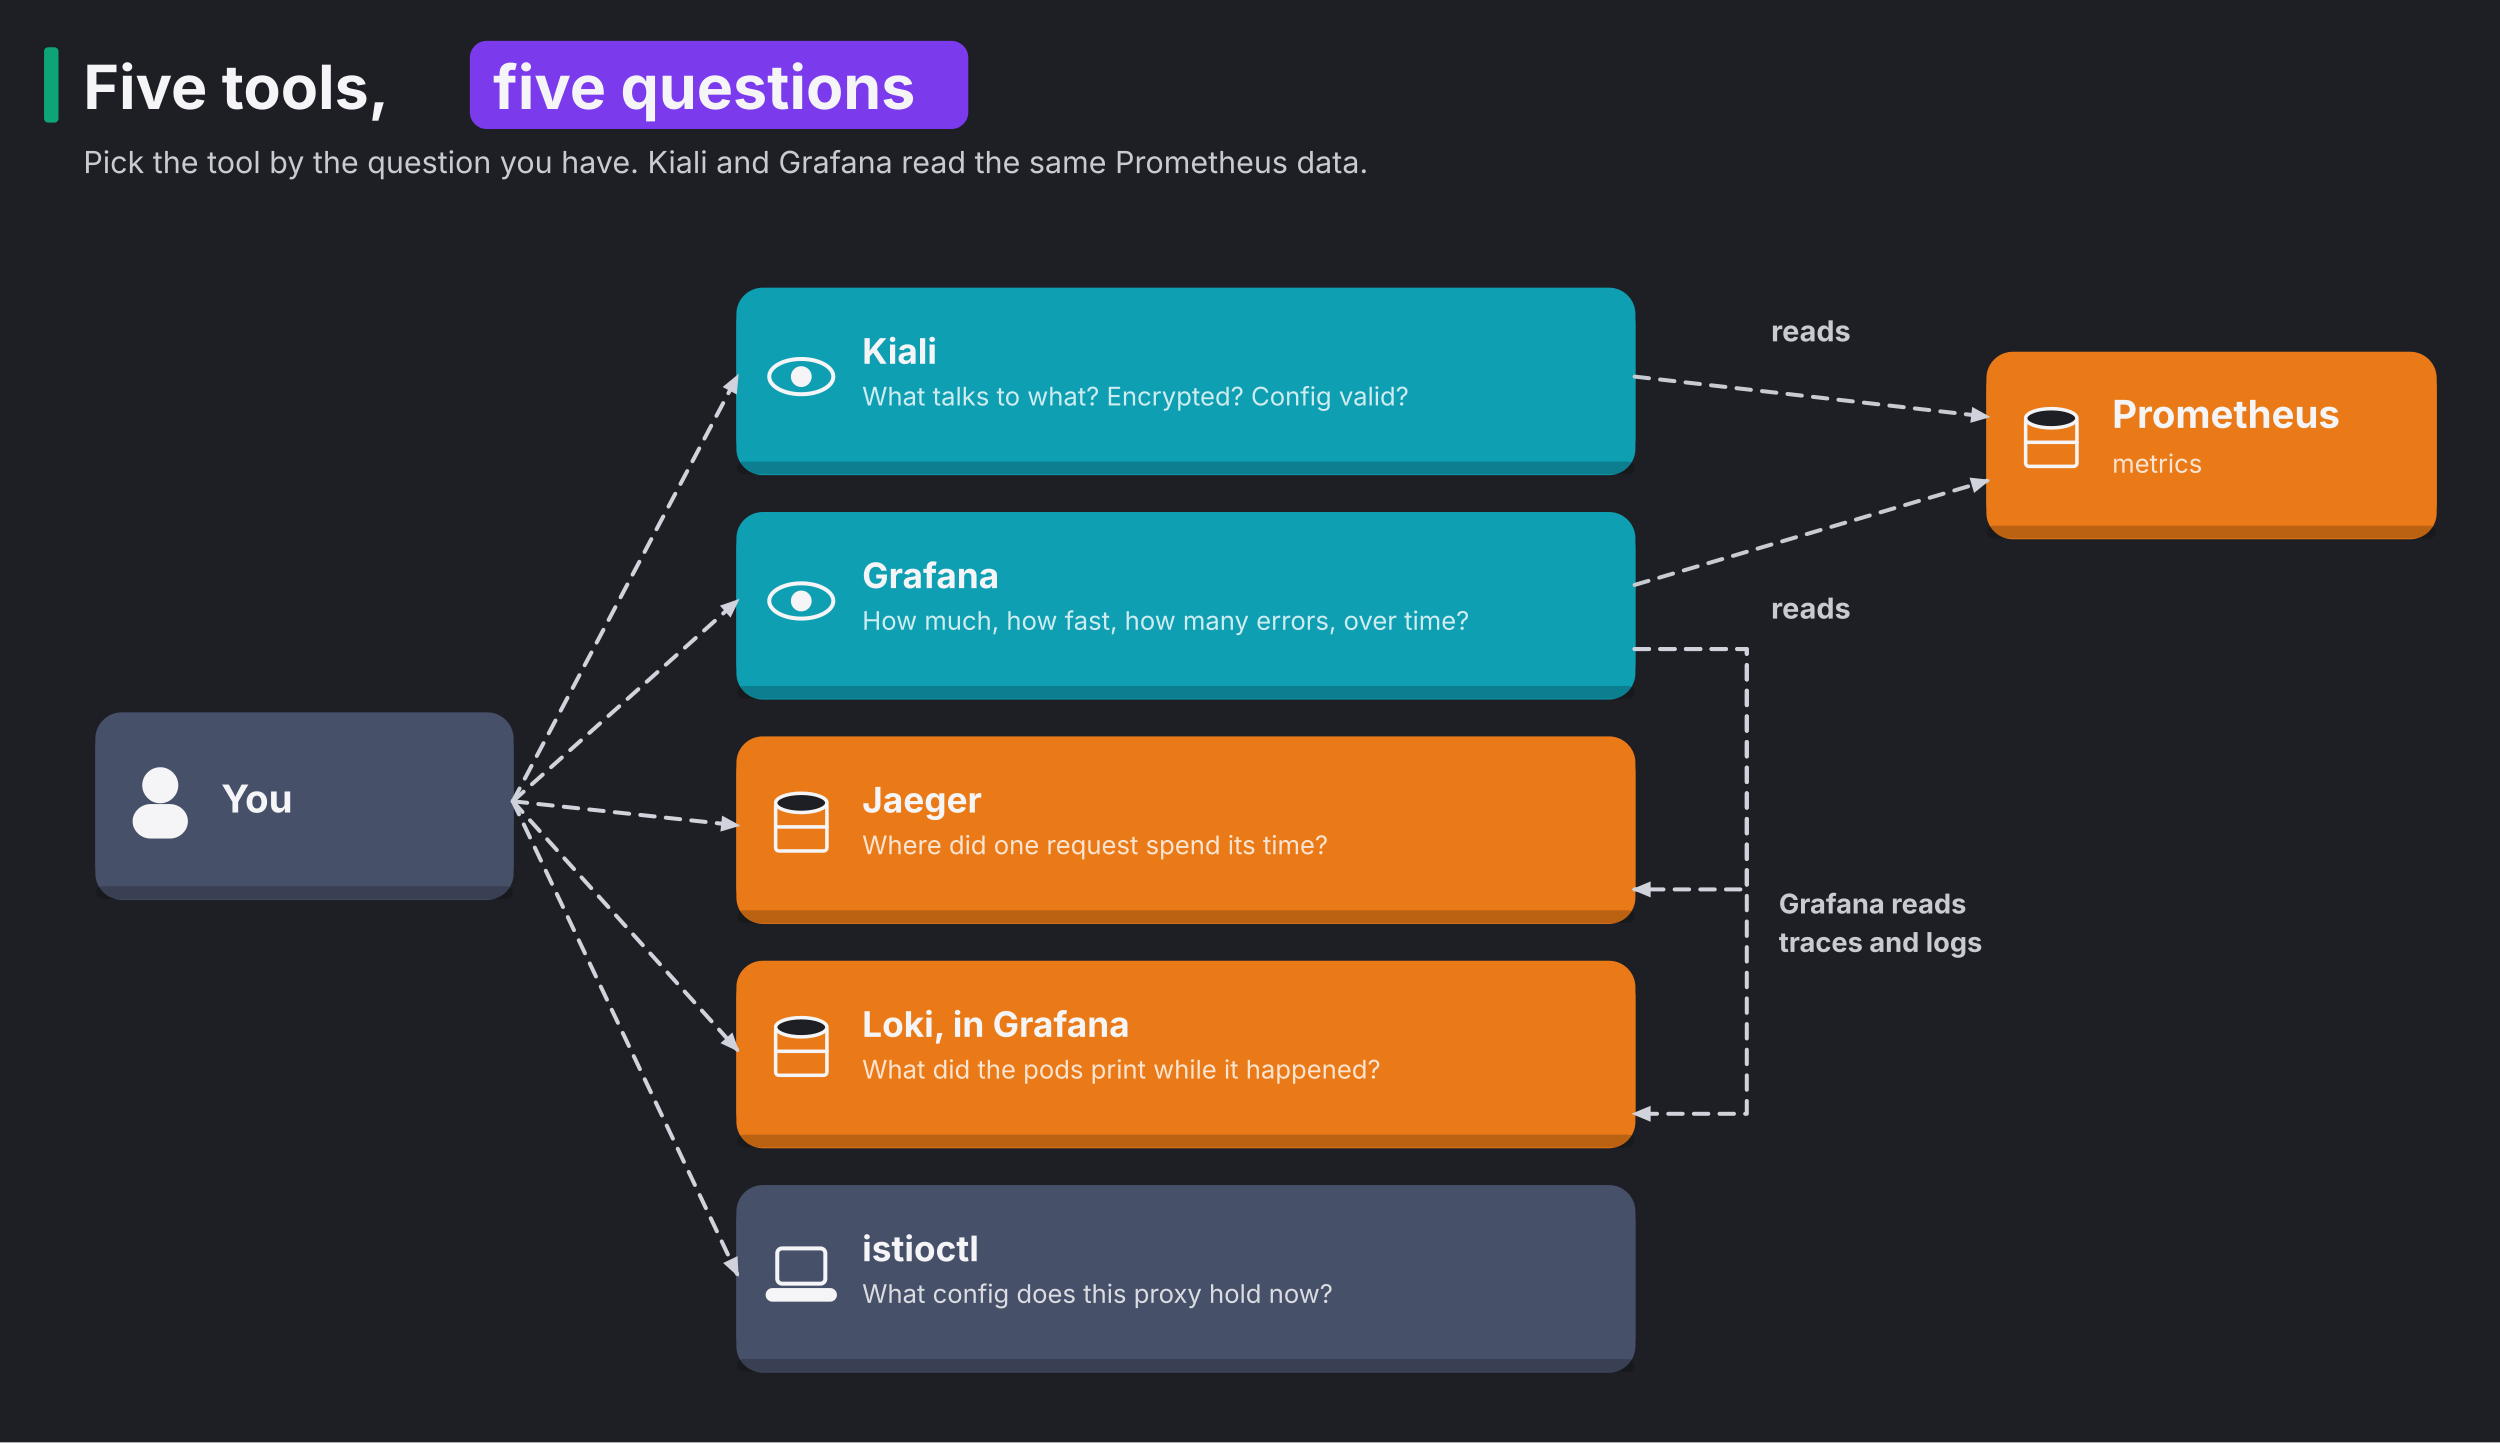
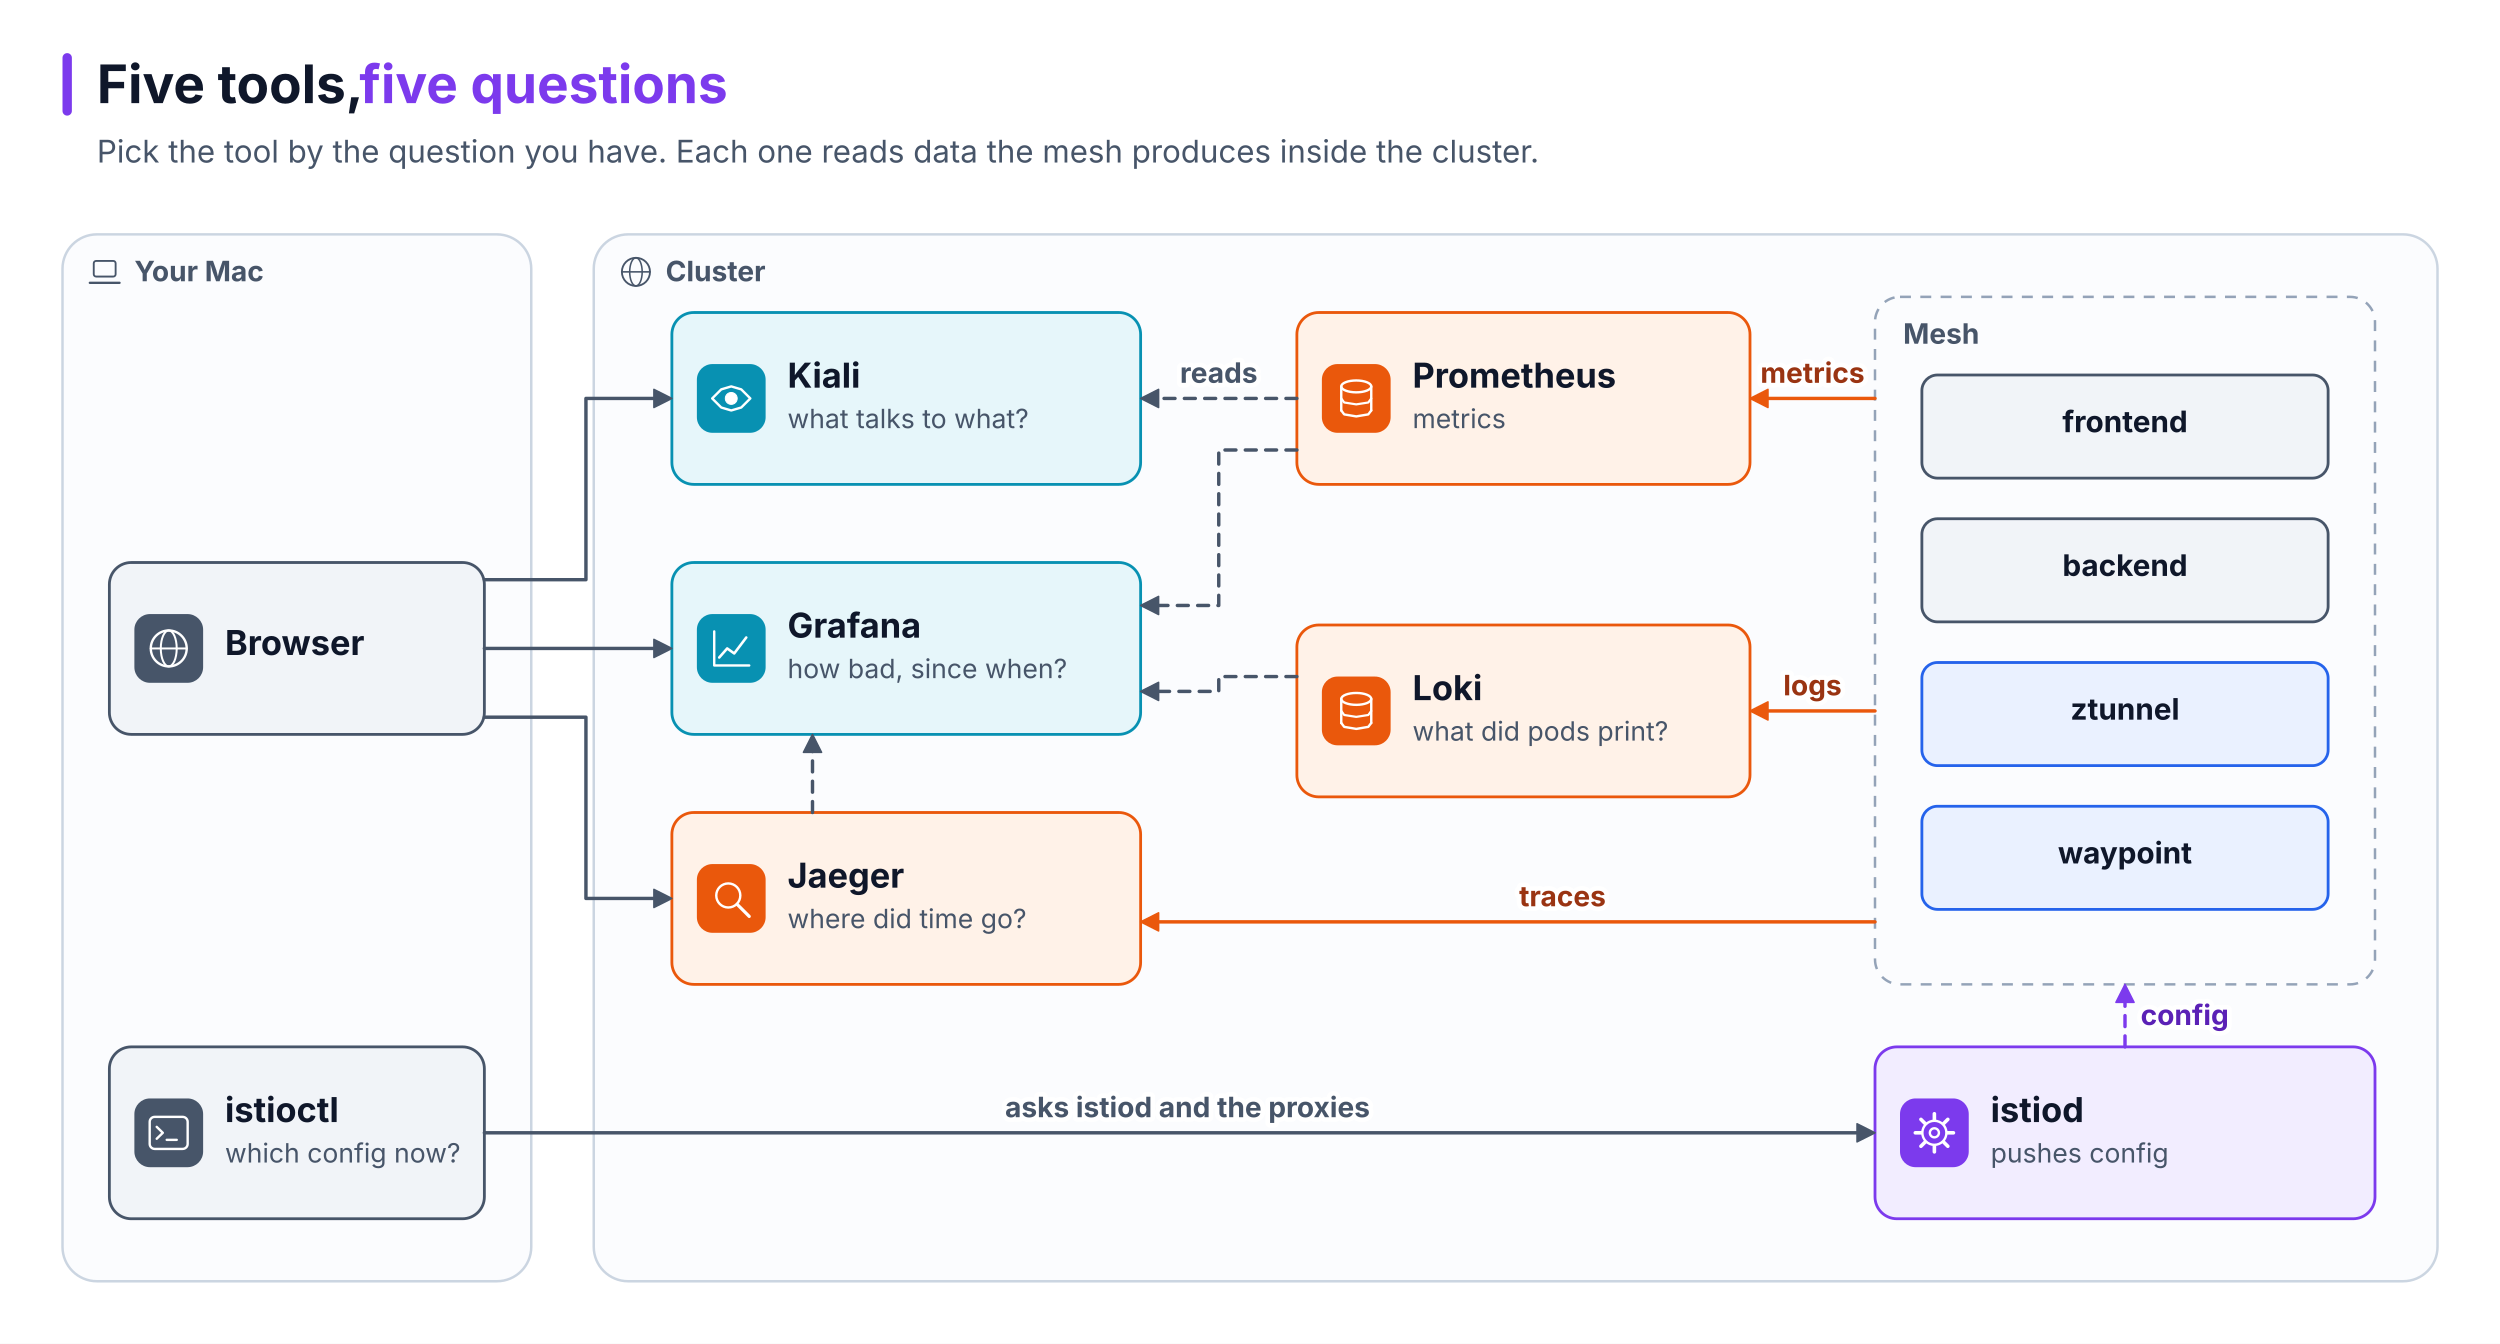
- <svg xmlns="http://www.w3.org/2000/svg" width="1560" height="900" viewBox="0 0 1560 900" font-family="Inter, -apple-system, 'Segoe UI', Helvetica, Arial, sans-serif">
-   <rect width="1560" height="900" fill="#1e1f24" />
-   <defs>
-     <marker id="h" markerWidth="12" markerHeight="10" refX="10" refY="5" orient="auto" markerUnits="userSpaceOnUse">
-       <path d="M0,0 L12,5 L0,10 z" fill="#d0d3dc" />
-     </marker>
-   </defs>
-   <rect x="28.0" y="30.0" width="8.0" height="46.0" rx="2" fill="#0ea47a" stroke="#0ea47a" stroke-width="1" />
-   <text x="52.0" y="68.0" font-size="38" fill="#f5f5f7" font-weight="700" text-anchor="start">Five tools,</text>
-   <rect x="293.7" y="26.0" width="310.0" height="54.0" rx="10" fill="#7c3aed" stroke="#7c3aed" stroke-width="1" />
-   <text x="307.7" y="68.0" font-size="38" fill="#f5f5f7" font-weight="700" text-anchor="start">five questions</text>
-   <text x="52.0" y="108.0" font-size="19" fill="#c9cbd3" text-anchor="start">Pick the tool by the question you have. Kiali and Grafana read the same Prometheus data.</text>
-   <rect x="60.0" y="451.0" width="260.0" height="110.0" rx="16" fill="#475069" stroke="#475069" stroke-width="1" />
-   <rect x="60.0" y="445.0" width="260.0" height="110.0" rx="16" fill="#475069" stroke="#475069" stroke-width="1" />
-   <rect x="60.0" y="553.0" width="260.0" height="8.0" rx="4" fill="#00000033" stroke="#00000033" stroke-width="0" />
-   <ellipse cx="100.0" cy="490.0" rx="10" ry="10" fill="#f5f5f7" stroke="#f5f5f7" stroke-width="2.5" />
-   <rect x="84.0" y="503.0" width="32.0" height="19.0" rx="10" fill="#f5f5f7" stroke="#f5f5f7" stroke-width="2.5" />
-   <text x="138.0" y="507.0" font-size="24" fill="#f5f5f7" font-weight="700" text-anchor="start">You</text>
-   <rect x="460.0" y="186.0" width="560.0" height="110.0" rx="16" fill="#0e9fb3" stroke="#0e9fb3" stroke-width="1" />
-   <rect x="460.0" y="180.0" width="560.0" height="110.0" rx="16" fill="#0e9fb3" stroke="#0e9fb3" stroke-width="1" />
-   <rect x="460.0" y="288.0" width="560.0" height="8.0" rx="4" fill="#00000033" stroke="#00000033" stroke-width="0" />
-   <ellipse cx="500.0" cy="235.0" rx="20" ry="11" fill="none" stroke="#f5f5f7" stroke-width="2.5" />
-   <ellipse cx="500.0" cy="235.0" rx="6" ry="6" fill="#f5f5f7" stroke="#f5f5f7" stroke-width="1" />
-   <text x="538.0" y="227.0" font-size="22" fill="#f5f5f7" font-weight="700" text-anchor="start">Kiali</text>
-   <text x="538.0" y="253.0" font-size="16" fill="#ffffffcc" text-anchor="start">What talks to what? Encrypted? Config valid?</text>
-   <polyline points="320.0,500.0 460.0,235.0" fill="none" stroke="#d0d3dc" stroke-width="2.5" stroke-linecap="round" stroke-linejoin="round" stroke-dasharray="9 7" marker-end="url(#h)" />
-   <rect x="460.0" y="326.0" width="560.0" height="110.0" rx="16" fill="#0e9fb3" stroke="#0e9fb3" stroke-width="1" />
-   <rect x="460.0" y="320.0" width="560.0" height="110.0" rx="16" fill="#0e9fb3" stroke="#0e9fb3" stroke-width="1" />
-   <rect x="460.0" y="428.0" width="560.0" height="8.0" rx="4" fill="#00000033" stroke="#00000033" stroke-width="0" />
-   <ellipse cx="500.0" cy="375.0" rx="20" ry="11" fill="none" stroke="#f5f5f7" stroke-width="2.5" />
-   <ellipse cx="500.0" cy="375.0" rx="6" ry="6" fill="#f5f5f7" stroke="#f5f5f7" stroke-width="1" />
-   <text x="538.0" y="367.0" font-size="22" fill="#f5f5f7" font-weight="700" text-anchor="start">Grafana</text>
-   <text x="538.0" y="393.0" font-size="16" fill="#ffffffcc" text-anchor="start">How much, how fast, how many errors, over time?</text>
-   <polyline points="320.0,500.0 460.0,375.0" fill="none" stroke="#d0d3dc" stroke-width="2.5" stroke-linecap="round" stroke-linejoin="round" stroke-dasharray="9 7" marker-end="url(#h)" />
-   <rect x="460.0" y="466.0" width="560.0" height="110.0" rx="16" fill="#ea7a17" stroke="#ea7a17" stroke-width="1" />
-   <rect x="460.0" y="460.0" width="560.0" height="110.0" rx="16" fill="#ea7a17" stroke="#ea7a17" stroke-width="1" />
-   <rect x="460.0" y="568.0" width="560.0" height="8.0" rx="4" fill="#00000033" stroke="#00000033" stroke-width="0" />
-   <rect x="484.0" y="501.0" width="32.0" height="30.0" rx="2" fill="none" stroke="#f5f5f7" stroke-width="2.2" />
-   <ellipse cx="500.0" cy="501.0" rx="16" ry="6" fill="#1e1f24" stroke="#f5f5f7" stroke-width="2.2" />
-   <polyline points="484.0,516.0 516.0,516.0" fill="none" stroke="#f5f5f7" stroke-width="2.2" stroke-linecap="round" stroke-linejoin="round" />
-   <text x="538.0" y="507.0" font-size="22" fill="#f5f5f7" font-weight="700" text-anchor="start">Jaeger</text>
-   <text x="538.0" y="533.0" font-size="16" fill="#ffffffcc" text-anchor="start">Where did one request spend its time?</text>
-   <polyline points="320.0,500.0 460.0,515.0" fill="none" stroke="#d0d3dc" stroke-width="2.5" stroke-linecap="round" stroke-linejoin="round" stroke-dasharray="9 7" marker-end="url(#h)" />
-   <rect x="460.0" y="606.0" width="560.0" height="110.0" rx="16" fill="#ea7a17" stroke="#ea7a17" stroke-width="1" />
-   <rect x="460.0" y="600.0" width="560.0" height="110.0" rx="16" fill="#ea7a17" stroke="#ea7a17" stroke-width="1" />
-   <rect x="460.0" y="708.0" width="560.0" height="8.0" rx="4" fill="#00000033" stroke="#00000033" stroke-width="0" />
-   <rect x="484.0" y="641.0" width="32.0" height="30.0" rx="2" fill="none" stroke="#f5f5f7" stroke-width="2.2" />
-   <ellipse cx="500.0" cy="641.0" rx="16" ry="6" fill="#1e1f24" stroke="#f5f5f7" stroke-width="2.2" />
-   <polyline points="484.0,656.0 516.0,656.0" fill="none" stroke="#f5f5f7" stroke-width="2.2" stroke-linecap="round" stroke-linejoin="round" />
-   <text x="538.0" y="647.0" font-size="22" fill="#f5f5f7" font-weight="700" text-anchor="start">Loki, in Grafana</text>
-   <text x="538.0" y="673.0" font-size="16" fill="#ffffffcc" text-anchor="start">What did the pods print while it happened?</text>
-   <polyline points="320.0,500.0 460.0,655.0" fill="none" stroke="#d0d3dc" stroke-width="2.5" stroke-linecap="round" stroke-linejoin="round" stroke-dasharray="9 7" marker-end="url(#h)" />
-   <rect x="460.0" y="746.0" width="560.0" height="110.0" rx="16" fill="#475069" stroke="#475069" stroke-width="1" />
-   <rect x="460.0" y="740.0" width="560.0" height="110.0" rx="16" fill="#475069" stroke="#475069" stroke-width="1" />
-   <rect x="460.0" y="848.0" width="560.0" height="8.0" rx="4" fill="#00000033" stroke="#00000033" stroke-width="0" />
-   <rect x="485.0" y="779.0" width="30.0" height="22.0" rx="3" fill="none" stroke="#f5f5f7" stroke-width="2.5" />
-   <rect x="479.0" y="805.0" width="42.0" height="6.0" rx="3" fill="#f5f5f7" stroke="#f5f5f7" stroke-width="2.5" />
-   <text x="538.0" y="787.0" font-size="22" fill="#f5f5f7" font-weight="700" text-anchor="start">istioctl</text>
-   <text x="538.0" y="813.0" font-size="16" fill="#ffffffcc" text-anchor="start">What config does this proxy hold now?</text>
-   <polyline points="320.0,500.0 460.0,795.0" fill="none" stroke="#d0d3dc" stroke-width="2.5" stroke-linecap="round" stroke-linejoin="round" stroke-dasharray="9 7" marker-end="url(#h)" />
-   <rect x="1240.0" y="226.0" width="280.0" height="110.0" rx="16" fill="#ea7a17" stroke="#ea7a17" stroke-width="1" />
-   <rect x="1240.0" y="220.0" width="280.0" height="110.0" rx="16" fill="#ea7a17" stroke="#ea7a17" stroke-width="1" />
-   <rect x="1240.0" y="328.0" width="280.0" height="8.0" rx="4" fill="#00000033" stroke="#00000033" stroke-width="0" />
-   <rect x="1264.0" y="261.0" width="32.0" height="30.0" rx="2" fill="none" stroke="#f5f5f7" stroke-width="2.2" />
-   <ellipse cx="1280.0" cy="261.0" rx="16" ry="6" fill="#1e1f24" stroke="#f5f5f7" stroke-width="2.2" />
-   <polyline points="1264.0,276.0 1296.0,276.0" fill="none" stroke="#f5f5f7" stroke-width="2.2" stroke-linecap="round" stroke-linejoin="round" />
-   <text x="1318.0" y="267.0" font-size="24" fill="#f5f5f7" font-weight="700" text-anchor="start">Prometheus</text>
-   <text x="1318.0" y="295.0" font-size="16" fill="#ffffffcc" text-anchor="start">metrics</text>
-   <polyline points="1020.0,235.0 1240.0,260.0" fill="none" stroke="#c9cbd3" stroke-width="2.5" stroke-linecap="round" stroke-linejoin="round" stroke-dasharray="9 7" marker-end="url(#h)" />
-   <text x="1130.0" y="213.0" font-size="18" fill="#c9cbd3" font-weight="700" text-anchor="middle">reads</text>
-   <polyline points="1020.0,365.0 1240.0,300.0" fill="none" stroke="#c9cbd3" stroke-width="2.5" stroke-linecap="round" stroke-linejoin="round" stroke-dasharray="9 7" marker-end="url(#h)" />
-   <text x="1130.0" y="386.0" font-size="18" fill="#c9cbd3" font-weight="700" text-anchor="middle">reads</text>
-   <polyline points="1020.0,405.0 1090.0,405.0 1090.0,555.0 1020.0,555.0" fill="none" stroke="#d0d3dc" stroke-width="2.5" stroke-linecap="round" stroke-linejoin="round" stroke-dasharray="9 7" marker-end="url(#h)" />
-   <polyline points="1020.0,405.0 1090.0,405.0 1090.0,695.0 1020.0,695.0" fill="none" stroke="#d0d3dc" stroke-width="2.5" stroke-linecap="round" stroke-linejoin="round" stroke-dasharray="9 7" marker-end="url(#h)" />
-   <text x="1110.0" y="570.0" font-size="17" fill="#c9cbd3" font-weight="700" text-anchor="start">Grafana reads</text>
-   <text x="1110.0" y="594.0" font-size="17" fill="#c9cbd3" font-weight="700" text-anchor="start">traces and logs</text>
+ <svg xmlns="http://www.w3.org/2000/svg" width="1600" height="860" viewBox="0 0 1600 860" font-family="Inter, -apple-system, 'Segoe UI', Helvetica, Arial, sans-serif">
+   <rect width="1600" height="860" fill="#ffffff" />
+   <rect x="40.0" y="34.0" width="6.0" height="40.0" rx="3.0" fill="#7c3aed" stroke="none" />
+   <text x="62.0" y="66.0" font-size="34.0" fill="#0f172a" font-weight="700" text-anchor="start">Five tools,</text>
+   <text x="230.0" y="66.0" font-size="34.0" fill="#7c3aed" font-weight="700" text-anchor="start">five questions</text>
+   <text x="62.0" y="104.0" font-size="20.0" fill="#475569" text-anchor="start">Pick the tool by the question you have. Each one reads data the mesh produces inside the cluster.</text>
+   <rect x="40.0" y="150.0" width="300.0" height="670.0" rx="22.0" fill="#fbfcfe" stroke="#cbd5e1" stroke-width="1.6" />
+   <rect x="60.0" y="167.0" width="14.0" height="10.0" rx="1.5" fill="none" stroke="#475569" stroke-width="1.2" />
+   <polyline points="57.5,181.0 76.5,181.0" fill="none" stroke="#475569" stroke-width="1.50" stroke-linecap="round" stroke-linejoin="round" />
+   <text x="86.0" y="180.0" font-size="18.0" fill="#475569" font-weight="700" text-anchor="start">Your Mac</text>
+   <rect x="70.0" y="360.0" width="240.0" height="110.0" rx="14.0" fill="#f1f4f8" stroke="#475569" stroke-width="1.8" />
+   <rect x="86.0" y="393.0" width="44.0" height="44.0" rx="10.0" fill="#475569" stroke="none" />
+   <ellipse cx="108.0" cy="415.0" rx="11.5" ry="11.5" fill="none" stroke="#ffffff" stroke-width="1.54" />
+   <ellipse cx="108.0" cy="415.0" rx="5.1" ry="11.5" fill="none" stroke="#ffffff" stroke-width="1.28" />
+   <polyline points="96.5,415.0 119.5,415.0" fill="none" stroke="#ffffff" stroke-width="1.28" stroke-linecap="round" stroke-linejoin="round" />
+   <text x="144.0" y="419.2" font-size="22.0" fill="#0f172a" font-weight="700" text-anchor="start">Browser</text>
+   <rect x="70.0" y="670.0" width="240.0" height="110.0" rx="14.0" fill="#f1f4f8" stroke="#475569" stroke-width="1.8" />
+   <rect x="86.0" y="703.0" width="44.0" height="44.0" rx="10.0" fill="#475569" stroke="none" />
+   <rect x="95.8" y="714.8" width="24.3" height="20.5" rx="3.2" fill="none" stroke="#ffffff" stroke-width="1.536" />
+   <polyline points="100.3,721.2 104.2,725.0 100.3,728.8" fill="none" stroke="#ffffff" stroke-width="1.54" stroke-linecap="round" stroke-linejoin="round" />
+   <polyline points="106.7,729.5 113.1,729.5" fill="none" stroke="#ffffff" stroke-width="1.54" stroke-linecap="round" stroke-linejoin="round" />
+   <text x="144.0" y="718.1" font-size="22.0" fill="#0f172a" font-weight="700" text-anchor="start">istioctl</text>
+   <text x="144.0" y="744.0" font-size="17.0" fill="#475569" text-anchor="start">which config now?</text>
+   <rect x="380.0" y="150.0" width="1180.0" height="670.0" rx="22.0" fill="#fbfcfe" stroke="#cbd5e1" stroke-width="1.6" />
+   <ellipse cx="407.0" cy="174.0" rx="9.0" ry="9.0" fill="none" stroke="#475569" stroke-width="1.20" />
+   <ellipse cx="407.0" cy="174.0" rx="4.0" ry="9.0" fill="none" stroke="#475569" stroke-width="1.00" />
+   <polyline points="398.0,174.0 416.0,174.0" fill="none" stroke="#475569" stroke-width="1.00" stroke-linecap="round" stroke-linejoin="round" />
+   <text x="426.0" y="180.0" font-size="18.0" fill="#475569" font-weight="700" text-anchor="start">Cluster</text>
+   <rect x="430.0" y="200.0" width="300.0" height="110.0" rx="14.0" fill="#e6f6fa" stroke="#0891b2" stroke-width="1.8" />
+   <rect x="446.0" y="233.0" width="44.0" height="44.0" rx="10.0" fill="#0891b2" stroke="none" />
+   <polyline points="455.8,255.0 461.6,249.2 468.0,247.3 474.4,249.2 480.2,255.0 474.4,260.8 468.0,262.7 461.6,260.8 455.8,255.0" fill="none" stroke="#ffffff" stroke-width="1.54" stroke-linecap="round" stroke-linejoin="round" />
+   <ellipse cx="468.0" cy="255.0" rx="3.8" ry="3.8" fill="#ffffff" stroke="#ffffff" stroke-width="0.64" />
+   <text x="504.0" y="248.1" font-size="22.0" fill="#0f172a" font-weight="700" text-anchor="start">Kiali</text>
+   <text x="504.0" y="274.0" font-size="17.0" fill="#475569" text-anchor="start">what talks to what?</text>
+   <rect x="430.0" y="360.0" width="300.0" height="110.0" rx="14.0" fill="#e6f6fa" stroke="#0891b2" stroke-width="1.8" />
+   <rect x="446.0" y="393.0" width="44.0" height="44.0" rx="10.0" fill="#0891b2" stroke="none" />
+   <polyline points="457.1,404.1 457.1,425.9 479.5,425.9" fill="none" stroke="#ffffff" stroke-width="1.54" stroke-linecap="round" stroke-linejoin="round" />
+   <polyline points="460.3,420.8 465.4,415.0 469.9,418.2 477.6,408.0" fill="none" stroke="#ffffff" stroke-width="1.66" stroke-linecap="round" stroke-linejoin="round" />
+   <text x="504.0" y="408.1" font-size="22.0" fill="#0f172a" font-weight="700" text-anchor="start">Grafana</text>
+   <text x="504.0" y="434.0" font-size="17.0" fill="#475569" text-anchor="start">how bad, since when?</text>
+   <rect x="430.0" y="520.0" width="300.0" height="110.0" rx="14.0" fill="#fff2e8" stroke="#ea580c" stroke-width="1.8" />
+   <rect x="446.0" y="553.0" width="44.0" height="44.0" rx="10.0" fill="#ea580c" stroke="none" />
+   <ellipse cx="466.1" cy="573.1" rx="7.7" ry="7.7" fill="none" stroke="#ffffff" stroke-width="1.54" />
+   <polyline points="471.8,578.8 479.5,586.5" fill="none" stroke="#ffffff" stroke-width="2.05" stroke-linecap="round" stroke-linejoin="round" />
+   <text x="504.0" y="568.1" font-size="22.0" fill="#0f172a" font-weight="700" text-anchor="start">Jaeger</text>
+   <text x="504.0" y="594.0" font-size="17.0" fill="#475569" text-anchor="start">where did time go?</text>
+   <rect x="830.0" y="200.0" width="290.0" height="110.0" rx="14.0" fill="#fff2e8" stroke="#ea580c" stroke-width="1.8" />
+   <rect x="846.0" y="233.0" width="44.0" height="44.0" rx="10.0" fill="#ea580c" stroke="none" />
+   <ellipse cx="868.0" cy="247.3" rx="9.6" ry="3.8" fill="none" stroke="#ffffff" stroke-width="1.54" />
+   <polyline points="858.4,247.3 858.4,262.7" fill="none" stroke="#ffffff" stroke-width="1.54" stroke-linecap="round" stroke-linejoin="round" />
+   <polyline points="877.6,247.3 877.6,262.7" fill="none" stroke="#ffffff" stroke-width="1.54" stroke-linecap="round" stroke-linejoin="round" />
+   <polyline points="858.4,262.7 860.3,265.2 868.0,266.5 875.7,265.2 877.6,262.7" fill="none" stroke="#ffffff" stroke-width="1.54" stroke-linecap="round" stroke-linejoin="round" />
+   <polyline points="858.4,255.0 860.3,257.6 868.0,258.8 875.7,257.6 877.6,255.0" fill="none" stroke="#ffffff" stroke-width="1.41" stroke-linecap="round" stroke-linejoin="round" />
+   <text x="904.0" y="248.1" font-size="22.0" fill="#0f172a" font-weight="700" text-anchor="start">Prometheus</text>
+   <text x="904.0" y="274.0" font-size="17.0" fill="#475569" text-anchor="start">metrics</text>
+   <rect x="830.0" y="400.0" width="290.0" height="110.0" rx="14.0" fill="#fff2e8" stroke="#ea580c" stroke-width="1.8" />
+   <rect x="846.0" y="433.0" width="44.0" height="44.0" rx="10.0" fill="#ea580c" stroke="none" />
+   <ellipse cx="868.0" cy="447.3" rx="9.6" ry="3.8" fill="none" stroke="#ffffff" stroke-width="1.54" />
+   <polyline points="858.4,447.3 858.4,462.7" fill="none" stroke="#ffffff" stroke-width="1.54" stroke-linecap="round" stroke-linejoin="round" />
+   <polyline points="877.6,447.3 877.6,462.7" fill="none" stroke="#ffffff" stroke-width="1.54" stroke-linecap="round" stroke-linejoin="round" />
+   <polyline points="858.4,462.7 860.3,465.2 868.0,466.5 875.7,465.2 877.6,462.7" fill="none" stroke="#ffffff" stroke-width="1.54" stroke-linecap="round" stroke-linejoin="round" />
+   <polyline points="858.4,455.0 860.3,457.6 868.0,458.8 875.7,457.6 877.6,455.0" fill="none" stroke="#ffffff" stroke-width="1.41" stroke-linecap="round" stroke-linejoin="round" />
+   <text x="904.0" y="448.1" font-size="22.0" fill="#0f172a" font-weight="700" text-anchor="start">Loki</text>
+   <text x="904.0" y="474.0" font-size="17.0" fill="#475569" text-anchor="start">what did pods print?</text>
+   <rect x="1200.0" y="190.0" width="320.0" height="440.0" rx="16.0" fill="none" stroke="#94a3b8" stroke-width="1.6" stroke-dasharray="7 6" />
+   <text x="1218.0" y="220.0" font-size="18.0" fill="#475569" font-weight="700" text-anchor="start">Mesh</text>
+   <rect x="1230.0" y="240.0" width="260.0" height="66.0" rx="10.0" fill="#f1f4f8" stroke="#475569" stroke-width="1.8" />
+   <text x="1360.0" y="276.6" font-size="19.0" fill="#0f172a" font-weight="700" text-anchor="middle">frontend</text>
+   <rect x="1230.0" y="332.0" width="260.0" height="66.0" rx="10.0" fill="#f1f4f8" stroke="#475569" stroke-width="1.8" />
+   <text x="1360.0" y="368.6" font-size="19.0" fill="#0f172a" font-weight="700" text-anchor="middle">backend</text>
+   <rect x="1230.0" y="424.0" width="260.0" height="66.0" rx="10.0" fill="#eaf1ff" stroke="#2563eb" stroke-width="1.8" />
+   <text x="1360.0" y="460.6" font-size="19.0" fill="#0f172a" font-weight="700" text-anchor="middle">ztunnel</text>
+   <rect x="1230.0" y="516.0" width="260.0" height="66.0" rx="10.0" fill="#eaf1ff" stroke="#2563eb" stroke-width="1.8" />
+   <text x="1360.0" y="552.6" font-size="19.0" fill="#0f172a" font-weight="700" text-anchor="middle">waypoint</text>
+   <rect x="1200.0" y="670.0" width="320.0" height="110.0" rx="14.0" fill="#f2edff" stroke="#7c3aed" stroke-width="1.8" />
+   <rect x="1216.0" y="703.0" width="44.0" height="44.0" rx="10.0" fill="#7c3aed" stroke="none" />
+   <polyline points="1238.0,712.8 1238.0,717.3" fill="none" stroke="#ffffff" stroke-width="2.30" stroke-linecap="round" stroke-linejoin="round" />
+   <polyline points="1238.0,732.7 1238.0,737.2" fill="none" stroke="#ffffff" stroke-width="2.30" stroke-linecap="round" stroke-linejoin="round" />
+   <polyline points="1225.8,725.0 1230.3,725.0" fill="none" stroke="#ffffff" stroke-width="2.30" stroke-linecap="round" stroke-linejoin="round" />
+   <polyline points="1245.7,725.0 1250.2,725.0" fill="none" stroke="#ffffff" stroke-width="2.30" stroke-linecap="round" stroke-linejoin="round" />
+   <polyline points="1229.4,716.4 1232.6,719.6" fill="none" stroke="#ffffff" stroke-width="2.30" stroke-linecap="round" stroke-linejoin="round" />
+   <polyline points="1243.4,730.4 1246.6,733.6" fill="none" stroke="#ffffff" stroke-width="2.30" stroke-linecap="round" stroke-linejoin="round" />
+   <polyline points="1246.6,716.4 1243.4,719.6" fill="none" stroke="#ffffff" stroke-width="2.30" stroke-linecap="round" stroke-linejoin="round" />
+   <polyline points="1229.4,733.6 1232.6,730.4" fill="none" stroke="#ffffff" stroke-width="2.30" stroke-linecap="round" stroke-linejoin="round" />
+   <ellipse cx="1238.0" cy="725.0" rx="7.7" ry="7.7" fill="#7c3aed" stroke="#ffffff" stroke-width="1.54" />
+   <ellipse cx="1238.0" cy="725.0" rx="2.9" ry="2.9" fill="none" stroke="#ffffff" stroke-width="1.54" />
+   <text x="1274.0" y="718.1" font-size="22.0" fill="#0f172a" font-weight="700" text-anchor="start">istiod</text>
+   <text x="1274.0" y="744.0" font-size="17.0" fill="#475569" text-anchor="start">pushes config</text>
+   <polyline points="1200.0,255.0 1129.5,255.0" fill="none" stroke="#ea580c" stroke-width="2.20" stroke-linecap="round" stroke-linejoin="round" />
+   <polygon points="1120.0,255.0 1131.5,249.2 1131.5,260.8" fill="#ea580c" stroke="#ea580c" stroke-width="1" stroke-linejoin="round" />
+   <text x="1160.0" y="245.0" font-size="18.0" fill="#9a3412" font-weight="700" stroke="#ffffff" stroke-width="6" stroke-linejoin="round" paint-order="stroke" text-anchor="middle">metrics</text>
+   <polyline points="1200.0,455.0 1129.5,455.0" fill="none" stroke="#ea580c" stroke-width="2.20" stroke-linecap="round" stroke-linejoin="round" />
+   <polygon points="1120.0,455.0 1131.5,449.2 1131.5,460.8" fill="#ea580c" stroke="#ea580c" stroke-width="1" stroke-linejoin="round" />
+   <text x="1160.0" y="445.0" font-size="18.0" fill="#9a3412" font-weight="700" stroke="#ffffff" stroke-width="6" stroke-linejoin="round" paint-order="stroke" text-anchor="middle">logs</text>
+   <polyline points="1200.0,590.0 739.5,590.0" fill="none" stroke="#ea580c" stroke-width="2.20" stroke-linecap="round" stroke-linejoin="round" />
+   <polygon points="730.0,590.0 741.5,584.2 741.5,595.8" fill="#ea580c" stroke="#ea580c" stroke-width="1" stroke-linejoin="round" />
+   <text x="1000.0" y="580.0" font-size="18.0" fill="#9a3412" font-weight="700" stroke="#ffffff" stroke-width="6" stroke-linejoin="round" paint-order="stroke" text-anchor="middle">traces</text>
+   <polyline points="830.0,255.0 739.5,255.0" fill="none" stroke="#475569" stroke-width="2.20" stroke-linecap="round" stroke-linejoin="round" stroke-dasharray="7 6" />
+   <polygon points="730.0,255.0 741.5,249.2 741.5,260.8" fill="#475569" stroke="#475569" stroke-width="1" stroke-linejoin="round" />
+   <text x="780.0" y="245.0" font-size="18.0" fill="#475569" font-weight="700" stroke="#ffffff" stroke-width="6" stroke-linejoin="round" paint-order="stroke" text-anchor="middle">reads</text>
+   <polyline points="830.0,288.0 780.0,288.0 780.0,387.5 739.5,387.5" fill="none" stroke="#475569" stroke-width="2.20" stroke-linecap="round" stroke-linejoin="round" stroke-dasharray="7 6" />
+   <polygon points="730.0,387.5 741.5,381.7 741.5,393.3" fill="#475569" stroke="#475569" stroke-width="1" stroke-linejoin="round" />
+   <polyline points="830.0,433.0 780.0,433.0 780.0,442.5 739.5,442.5" fill="none" stroke="#475569" stroke-width="2.20" stroke-linecap="round" stroke-linejoin="round" stroke-dasharray="7 6" />
+   <polygon points="730.0,442.5 741.5,436.7 741.5,448.3" fill="#475569" stroke="#475569" stroke-width="1" stroke-linejoin="round" />
+   <polyline points="520.0,520.0 520.0,479.5" fill="none" stroke="#475569" stroke-width="2.20" stroke-linecap="round" stroke-linejoin="round" stroke-dasharray="7 6" />
+   <polygon points="520.0,470.0 525.8,481.5 514.2,481.5" fill="#475569" stroke="#475569" stroke-width="1" stroke-linejoin="round" />
+   <polyline points="1360.0,670.0 1360.0,639.5" fill="none" stroke="#7c3aed" stroke-width="2.20" stroke-linecap="round" stroke-linejoin="round" stroke-dasharray="7 6" />
+   <polygon points="1360.0,630.0 1365.8,641.5 1354.2,641.5" fill="#7c3aed" stroke="#7c3aed" stroke-width="1" stroke-linejoin="round" />
+   <text x="1370.0" y="656.0" font-size="18.0" fill="#5b21b6" font-weight="700" stroke="#ffffff" stroke-width="6" stroke-linejoin="round" paint-order="stroke" text-anchor="start">config</text>
+   <polyline points="310.0,371.0 375.0,371.0 375.0,255.0 420.5,255.0" fill="none" stroke="#475569" stroke-width="2.20" stroke-linecap="round" stroke-linejoin="round" />
+   <polygon points="430.0,255.0 418.5,260.8 418.5,249.2" fill="#475569" stroke="#475569" stroke-width="1" stroke-linejoin="round" />
+   <polyline points="310.0,415.0 420.5,415.0" fill="none" stroke="#475569" stroke-width="2.20" stroke-linecap="round" stroke-linejoin="round" />
+   <polygon points="430.0,415.0 418.5,420.8 418.5,409.2" fill="#475569" stroke="#475569" stroke-width="1" stroke-linejoin="round" />
+   <polyline points="310.0,459.0 375.0,459.0 375.0,575.0 420.5,575.0" fill="none" stroke="#475569" stroke-width="2.20" stroke-linecap="round" stroke-linejoin="round" />
+   <polygon points="430.0,575.0 418.5,580.8 418.5,569.2" fill="#475569" stroke="#475569" stroke-width="1" stroke-linejoin="round" />
+   <polyline points="310.0,725.0 1190.5,725.0" fill="none" stroke="#475569" stroke-width="2.20" stroke-linecap="round" stroke-linejoin="round" />
+   <polygon points="1200.0,725.0 1188.5,730.8 1188.5,719.2" fill="#475569" stroke="#475569" stroke-width="1" stroke-linejoin="round" />
+   <text x="760.0" y="715.0" font-size="18.0" fill="#475569" font-weight="700" stroke="#ffffff" stroke-width="6" stroke-linejoin="round" paint-order="stroke" text-anchor="middle">asks istiod and the proxies</text>
</svg>
